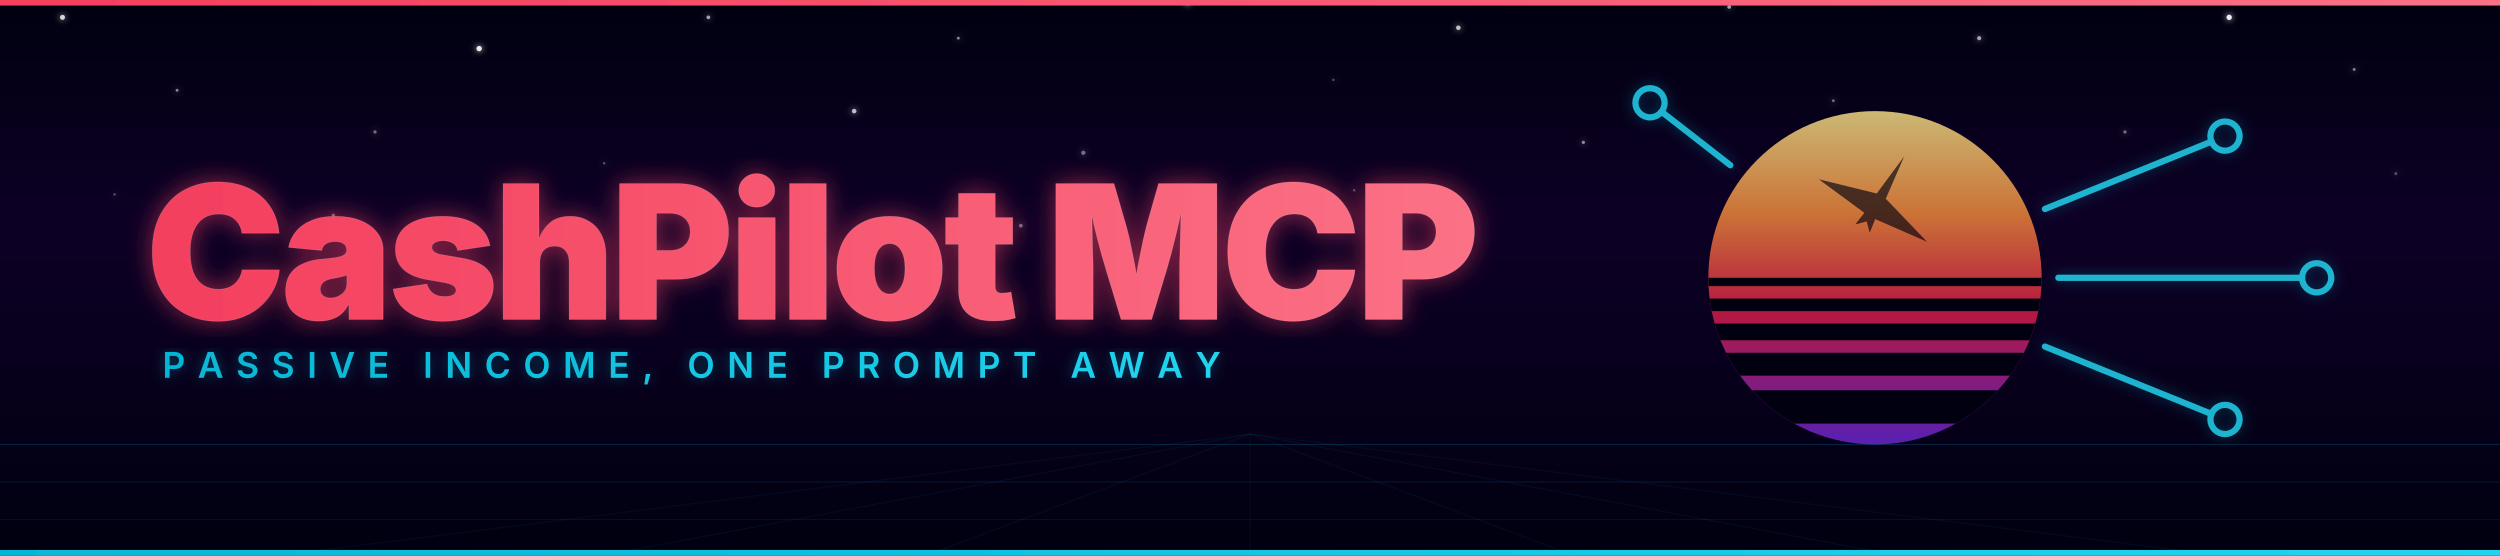
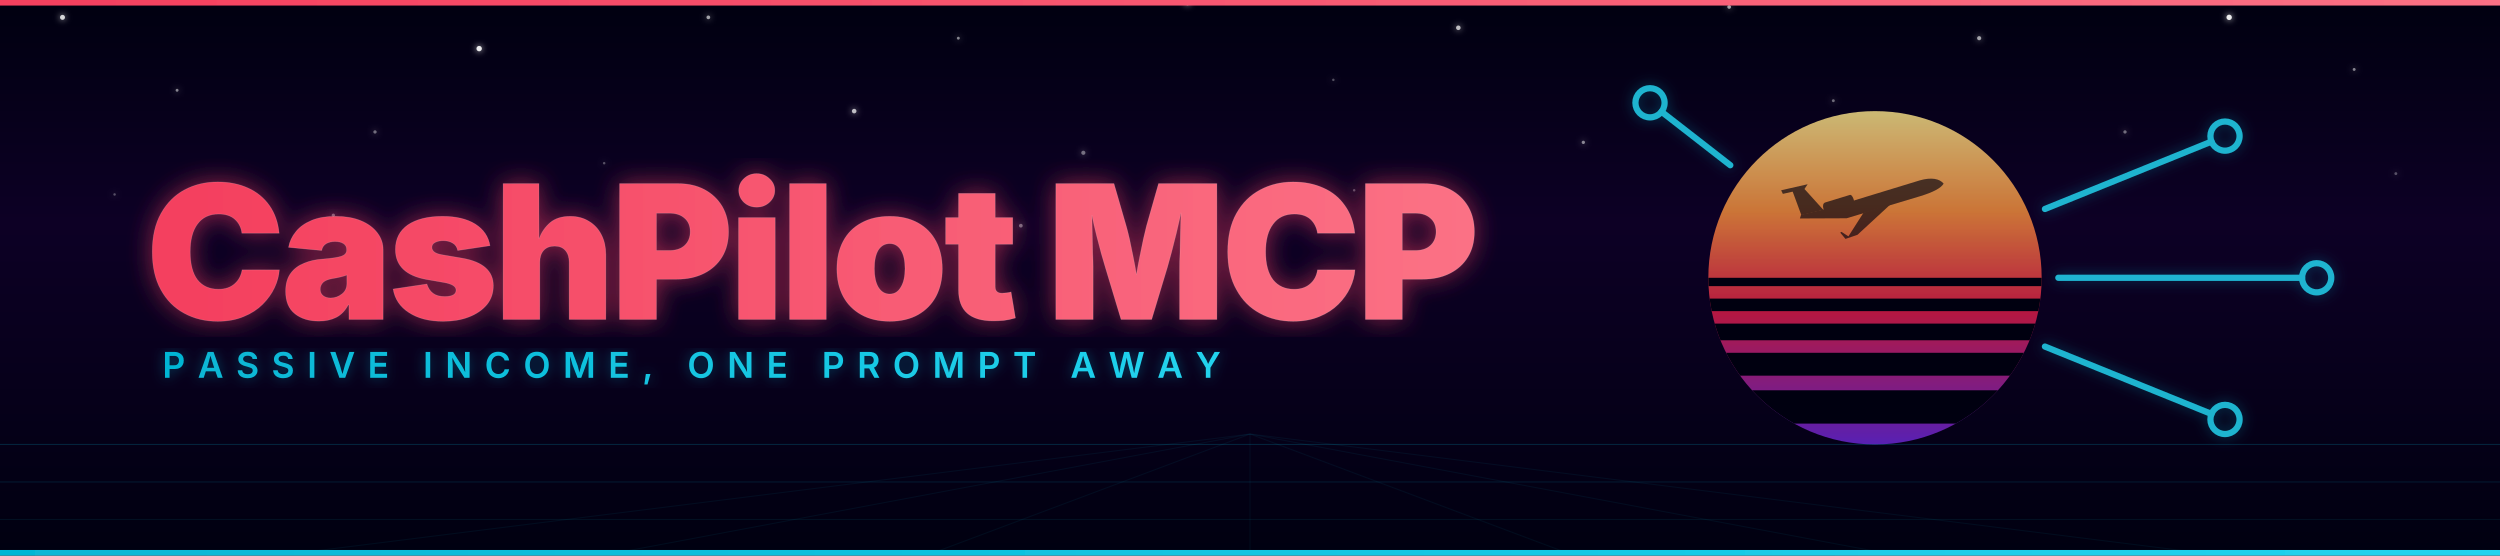
<svg xmlns="http://www.w3.org/2000/svg" viewBox="0 0 900 200" width="900" height="200" role="img" aria-label="CashPilot MCP">
  <defs>
    <linearGradient id="bg" x1="0%" y1="0%" x2="0%" y2="100%">
      <stop offset="0%" stop-color="#000010" />
      <stop offset="40%" stop-color="#0d0025" />
      <stop offset="100%" stop-color="#000010" />
    </linearGradient>
    <linearGradient id="sun" x1="0%" y1="0%" x2="0%" y2="100%">
      <stop offset="0%" stop-color="#fde68a" />
      <stop offset="30%" stop-color="#fb923c" />
      <stop offset="60%" stop-color="#e11d48" />
      <stop offset="100%" stop-color="#6d28d9" />
    </linearGradient>
    <linearGradient id="pk" x1="0%" y1="0%" x2="100%" y2="0%">
      <stop offset="0%" stop-color="#f43f5e" />
      <stop offset="100%" stop-color="#fb7185" />
    </linearGradient>
    <linearGradient id="cy" x1="0%" y1="0%" x2="100%" y2="0%">
      <stop offset="0%" stop-color="#06b6d4" />
      <stop offset="100%" stop-color="#22d3ee" />
    </linearGradient>
    <filter id="pg">
      <feGaussianBlur stdDeviation="6" result="b" />
      <feFlood flood-color="#f43f5e" flood-opacity="0.5" result="c" />
      <feComposite in="c" in2="b" operator="in" result="g" />
      <feMerge>
        <feMergeNode in="g" />
        <feMergeNode in="SourceGraphic" />
      </feMerge>
    </filter>
    <filter id="cg">
      <feGaussianBlur stdDeviation="3" result="b" />
      <feFlood flood-color="#06b6d4" flood-opacity="0.4" result="c" />
      <feComposite in="c" in2="b" operator="in" result="g" />
      <feMerge>
        <feMergeNode in="g" />
        <feMergeNode in="SourceGraphic" />
      </feMerge>
    </filter>
    <filter id="sg">
      <feGaussianBlur stdDeviation="1.5" result="b" />
      <feMerge>
        <feMergeNode in="b" />
        <feMergeNode in="SourceGraphic" />
      </feMerge>
    </filter>
    <clipPath id="sc">
      <circle cx="900" cy="150" r="80" />
    </clipPath>
  </defs>
  <rect width="900" height="200" fill="url(#bg)" />
  <g transform="translate(0,-12.5) scale(0.75)">
    <g fill="#fff" filter="url(#sg)">
      <circle cx="30" cy="25" r="1.2" opacity="0.8" />
      <circle cx="85" cy="60" r="0.7" opacity="0.5" />
      <circle cx="120" cy="15" r="1" opacity="0.7" />
      <circle cx="180" cy="80" r="0.8" opacity="0.4" />
      <circle cx="230" cy="40" r="1.3" opacity="0.9" />
      <circle cx="290" cy="95" r="0.6" opacity="0.3" />
      <circle cx="340" cy="25" r="0.9" opacity="0.6" />
      <circle cx="410" cy="70" r="1.1" opacity="0.7" />
      <circle cx="460" cy="35" r="0.7" opacity="0.5" />
      <circle cx="520" cy="90" r="1" opacity="0.4" />
      <circle cx="570" cy="18" r="1.2" opacity="0.8" />
      <circle cx="640" cy="55" r="0.6" opacity="0.3" />
      <circle cx="700" cy="30" r="1.1" opacity="0.7" />
      <circle cx="760" cy="85" r="0.8" opacity="0.5" />
      <circle cx="830" cy="20" r="0.9" opacity="0.6" />
      <circle cx="880" cy="65" r="0.7" opacity="0.4" />
      <circle cx="950" cy="35" r="1" opacity="0.6" />
      <circle cx="1020" cy="80" r="0.8" opacity="0.4" />
      <circle cx="1070" cy="25" r="1.3" opacity="0.9" />
      <circle cx="1130" cy="50" r="0.7" opacity="0.5" />
      <circle cx="1180" cy="15" r="1" opacity="0.7" />
      <circle cx="55" cy="110" r="0.6" opacity="0.3" />
      <circle cx="160" cy="120" r="0.8" opacity="0.4" />
      <circle cx="310" cy="115" r="0.7" opacity="0.3" />
      <circle cx="490" cy="125" r="0.9" opacity="0.4" />
      <circle cx="650" cy="108" r="0.6" opacity="0.3" />
      <circle cx="1150" cy="100" r="0.7" opacity="0.3" />
    </g>
    <circle cx="900" cy="150" r="80" fill="url(#sun)" opacity="0.8" />
    <g clip-path="url(#sc)">
      <rect x="815" y="150" width="170" height="4" fill="#000010" />
      <rect x="815" y="160" width="170" height="6" fill="#000010" />
      <rect x="815" y="172" width="170" height="8" fill="#000010" />
      <rect x="815" y="186" width="170" height="11" fill="#000010" />
      <rect x="815" y="204" width="170" height="16" fill="#000010" />
-       <g transform="translate(900,116) rotate(30)">
-         <path d="M0,-28 L2.5,-6 L30,2 L3,5 L4,12 L0,8 L-4,12 L-3,5 L-30,2 L-2.5,-6 Z" fill="#000010" opacity="0.65" />
+       <g id="plane" transform="translate(899,114) rotate(-17) scale(0.95)" fill="#000010" opacity="0.65">
+         <path d="M37,1.2 C35.8,-1.8 32,-3.8 26,-3.9 L-22,-3.9 L-36.5,-4.8 L-37.6,-3.2 L-15,3.6 L24,3.8 C30.5,3.8 35,3 37,1.2 Z" />
+         <path d="M-25,-3.9 L-31.8,-18.4 L-37.2,-18.6 L-36.4,-4.6 Z" />
+         <path d="M-28.8,-18.6 L-42.5,-19.6 L-42.2,-17.6 L-31,-16.8 Z" />
+         <path d="M-10,-7.2 L-23,-7.2 C-25.4,-7.2 -25.4,-1.8 -23,-1.8 L-10,-1.8 C-8.4,-1.8 -8.4,-7.2 -10,-7.2 Z" />
+         <path d="M9,3 L-6,3.4 L-16.8,12.6 L-19.5,9.4 L-20.2,9.6 L-18.6,13.4 L-12.2,13.2 Z" />
      </g>
    </g>
    <g fill="none" stroke="#22d3ee" stroke-width="3" stroke-linejoin="round" stroke-linecap="round" opacity="0.85" filter="url(#cg)">
      <path d="M830.54,95.97 L797.53,70.3" />
      <circle cx="792" cy="66" r="7" />
      <path d="M981.57,116.98 L1061.51,84.63" />
      <circle cx="1068" cy="82" r="7" />
      <path d="M988,150 L1105,150" />
      <circle cx="1112" cy="150" r="7" />
      <path d="M981.57,183.02 L1061.51,215.37" />
      <circle cx="1068" cy="218" r="7" />
    </g>
    <g stroke="#06b6d4" stroke-width="0.5">
      <line x1="0" y1="230" x2="1200" y2="230" opacity="0.2" />
      <line x1="0" y1="248" x2="1200" y2="248" opacity="0.14" />
      <line x1="0" y1="266" x2="1200" y2="266" opacity="0.09" />
      <line x1="0" y1="284" x2="1200" y2="284" opacity="0.05" />
      <line x1="600" y1="225" x2="0" y2="300" opacity="0.07" />
      <line x1="600" y1="225" x2="200" y2="300" opacity="0.07" />
      <line x1="600" y1="225" x2="400" y2="300" opacity="0.07" />
      <line x1="600" y1="225" x2="600" y2="300" opacity="0.07" />
      <line x1="600" y1="225" x2="800" y2="300" opacity="0.07" />
      <line x1="600" y1="225" x2="1000" y2="300" opacity="0.07" />
      <line x1="600" y1="225" x2="1200" y2="300" opacity="0.07" />
    </g>
    <path id="ttl" d="M104.5 170.9Q95.5 170.9 88.4 167Q81.3 163.2 77.2 155.7Q73.1 148.3 73.1 137.5Q73.1 126.6 77.3 119.1Q81.5 111.6 88.6 107.8Q95.7 104 104.5 104Q112.6 104 119 106.9Q125.3 109.7 129.3 115.3Q133.2 120.8 134 128.6H116.1Q115.6 124.5 112.7 121.9Q109.9 119.4 105 119.4Q98.3 119.4 94.8 124.2Q91.3 128.9 91.3 137.5Q91.3 146.4 94.8 151Q98.4 155.5 104.9 155.5Q109.7 155.5 112.6 152.9Q115.5 150.4 116.2 146.2H134.1Q133.8 150.4 131.8 154.7Q129.8 159 126.1 162.7Q122.4 166.4 117 168.6Q111.6 170.9 104.5 170.9ZM153.1 170.8Q146 170.8 141.6 167.3Q137.1 163.8 137.1 156.5Q137.1 151.2 139.5 147.9Q141.9 144.6 146 143Q150 141.3 155.1 141Q161.2 140.5 163.8 139.7Q166.4 138.8 166.4 136.7V136.5Q166.4 134.6 164.9 133.6Q163.4 132.6 160.8 132.6Q158.4 132.6 156.6 133.6Q154.8 134.7 154.4 136.9L138.5 135.4Q139.2 131.3 142 127.9Q144.7 124.5 149.5 122.5Q154.2 120.5 161.1 120.5Q168.1 120.5 173.2 122.6Q178.3 124.7 181.1 128.4Q183.9 132 183.9 136.5V170H167.5V163.1H167.1Q164.9 167.2 161.4 169Q157.8 170.8 153.1 170.8ZM158.7 159.7Q161.7 159.7 164.1 157.8Q166.5 156 166.5 152.7V148.7Q163.8 149.7 159.5 150.4Q156.5 150.9 155.1 152.2Q153.7 153.6 153.7 155.5Q153.7 157.5 155.1 158.6Q156.5 159.7 158.7 159.7ZM212.7 170.9Q202.7 170.9 196.3 166.7Q189.9 162.6 188.7 155.4L204.9 153Q205.8 155.9 207.8 157.4Q209.8 159 213.5 159Q218.9 159 218.9 155.9Q218.9 153.3 213.3 152.3L204.7 150.8Q189.8 148.1 189.8 136.4Q189.8 128.8 195.8 124.6Q201.9 120.5 212.4 120.5Q222.1 120.5 228.1 124.2Q234.1 128 235.2 134.6L219.7 136.9Q219.2 134.4 217.2 133.3Q215.3 132.2 212.7 132.2Q210.5 132.2 208.9 133Q207.3 133.8 207.3 135.4Q207.3 136.5 208.2 137.4Q209.2 138.4 211.9 138.9L221.9 140.6Q236.8 143.2 236.8 153.8Q236.8 159.1 233.7 162.9Q230.5 166.7 225.1 168.8Q219.7 170.9 212.7 170.9ZM259.1 142.5V170H241.5V104.8H258.7V131.3Q260.5 126.6 264.1 123.5Q267.7 120.5 273.7 120.5Q278.9 120.5 282.7 122.9Q286.6 125.2 288.7 129.4Q290.8 133.5 290.8 138.9V170H273.2V142.5Q273.2 138.9 271.3 136.8Q269.5 134.8 266.2 134.8Q262.9 134.8 261 136.8Q259.1 138.9 259.1 142.5ZM297.4 170V104.8H325.5Q332.8 104.8 338.2 107.7Q343.6 110.6 346.7 115.8Q349.7 121 349.7 127.9Q349.7 134.9 346.6 140Q343.5 145.1 337.9 147.9Q332.3 150.7 324.9 150.7H315.1V170ZM315.1 136.9H321.3Q326 136.9 328.6 134.5Q331.3 132 331.3 127.9Q331.3 123.7 328.6 121.4Q326 119 321.3 119H315.1ZM354.5 170V121.1H372.1V170ZM363.2 116.1Q359.6 116.1 357.1 113.8Q354.6 111.4 354.6 108.1Q354.6 104.7 357.1 102.4Q359.6 100 363.2 100Q366.8 100 369.3 102.4Q371.9 104.7 371.9 108.1Q371.9 111.4 369.3 113.8Q366.8 116.1 363.2 116.1ZM396.6 104.8V170H379V104.8ZM427.1 170.9Q419.1 170.9 413.4 167.7Q407.7 164.5 404.7 158.9Q401.7 153.2 401.7 145.7Q401.7 138.2 404.7 132.5Q407.7 126.8 413.4 123.7Q419.1 120.5 427.1 120.5Q435 120.5 440.7 123.7Q446.3 126.8 449.3 132.5Q452.3 138.2 452.3 145.7Q452.3 153.2 449.3 158.9Q446.3 164.5 440.7 167.7Q435 170.9 427.1 170.9ZM427.1 157.8Q430.5 157.8 432.4 154.5Q434.4 151.3 434.4 145.6Q434.4 139.8 432.4 136.7Q430.5 133.6 427.1 133.6Q423.6 133.6 421.6 136.7Q419.7 139.8 419.7 145.6Q419.7 151.3 421.6 154.5Q423.6 157.8 427.1 157.8ZM486.1 121.1V133.9H477.7V154.3Q477.7 157.4 481 157.4Q481.8 157.4 483.3 157.2Q484.8 157 485.3 156.8L487.4 169.3Q484.4 170.2 481.7 170.5Q479 170.7 476.7 170.7Q460.1 170.7 460.1 155.9V133.9H453.9V121.1H460.1V109.5H477.7V121.1ZM506.8 170V104.8H534.7L540.6 125.2Q541.3 127.6 542.2 131.5Q543 135.3 543.9 139.8Q544.8 144.2 545.5 148.5Q546.2 144.2 547.1 139.8Q548 135.3 548.8 131.5Q549.7 127.6 550.3 125.2L556.1 104.8H584.1V170H566.2V144.8Q566.2 142.3 566.4 138Q566.5 133.7 566.6 128.7Q566.8 123.6 566.9 118.8Q565.8 123.8 564.6 128.8Q563.4 133.7 562.3 137.9Q561.2 142.1 560.4 144.8L552.8 170H538.1L530.5 144.8Q529.7 142.3 528.6 138.3Q527.5 134.2 526.3 129.5Q525.1 124.7 524.1 119.9Q524.2 124.6 524.3 129.4Q524.4 134.2 524.5 138.3Q524.7 142.4 524.7 144.8V170ZM620.7 170.9Q611.8 170.9 604.7 167Q597.6 163.2 593.5 155.7Q589.3 148.3 589.3 137.5Q589.3 126.6 593.5 119.1Q597.7 111.6 604.9 107.8Q612 104 620.7 104Q628.9 104 635.2 106.9Q641.6 109.7 645.5 115.3Q649.5 120.8 650.3 128.6H632.4Q631.8 124.5 629 121.9Q626.2 119.4 621.3 119.4Q614.6 119.4 611.1 124.2Q607.5 128.9 607.5 137.5Q607.5 146.4 611.1 151Q614.7 155.5 621.2 155.5Q626 155.5 628.9 152.9Q631.8 150.4 632.4 146.2H650.4Q650.1 150.4 648.1 154.7Q646.1 159 642.4 162.7Q638.7 166.4 633.3 168.6Q627.9 170.9 620.7 170.9ZM655.4 170V104.8H683.5Q690.8 104.8 696.2 107.7Q701.6 110.6 704.7 115.8Q707.7 121 707.7 127.9Q707.7 134.9 704.6 140Q701.5 145.1 695.9 147.9Q690.3 150.7 682.9 150.7H673.1V170ZM673.1 136.9H679.3Q684 136.9 686.6 134.5Q689.3 132 689.3 127.9Q689.3 123.7 686.6 121.4Q684 119 679.3 119H673.1Z" fill="url(#pk)" filter="url(#pg)" />
    <use href="#ttl" fill="none" stroke="#fff" stroke-width="0.3" opacity="0.2" />
    <path d="M79.2 198V185.6H83.8Q85.2 185.6 86.2 186.2Q87.2 186.7 87.7 187.6Q88.2 188.5 88.2 189.7Q88.2 190.9 87.7 191.8Q87.2 192.8 86.2 193.3Q85.2 193.8 83.8 193.8H81.4V198ZM81.4 192H83.5Q84.8 192 85.3 191.4Q85.9 190.7 85.9 189.7Q85.9 188.7 85.3 188.1Q84.8 187.5 83.5 187.5H81.4ZM95.3 198 99.7 185.6H102.5L106.9 198H104.5L103.4 194.9H98.8L97.8 198ZM99.4 193.2H102.8L102.3 191.6Q102 190.7 101.7 189.7Q101.4 188.6 101 187.4Q100.7 188.7 100.4 189.7Q100.1 190.8 99.9 191.6ZM118.9 198.2Q116.7 198.2 115.4 197.2Q114.2 196.2 114.1 194.4H116.3Q116.3 195.3 117.1 195.8Q117.8 196.3 118.9 196.3Q120 196.3 120.7 195.8Q121.3 195.3 121.3 194.5Q121.3 193.8 120.7 193.4Q120.1 193.1 119.1 192.8L117.7 192.4Q116.2 192 115.3 191.2Q114.4 190.4 114.4 189.1Q114.4 188 115 187.2Q115.6 186.4 116.6 185.9Q117.6 185.5 118.9 185.5Q120.3 185.5 121.3 185.9Q122.2 186.4 122.8 187.2Q123.4 188 123.4 189H121.2Q121.2 188.2 120.5 187.8Q119.9 187.4 118.9 187.4Q117.9 187.4 117.3 187.8Q116.7 188.3 116.7 189Q116.7 189.5 117 189.8Q117.3 190.2 117.8 190.4Q118.3 190.6 118.8 190.7L119.9 191Q120.8 191.2 121.7 191.6Q122.5 192 123 192.7Q123.6 193.5 123.6 194.5Q123.6 195.6 123 196.4Q122.4 197.3 121.4 197.7Q120.4 198.2 118.9 198.2ZM135.9 198.2Q133.8 198.2 132.5 197.2Q131.2 196.2 131.1 194.4H133.3Q133.4 195.3 134.1 195.8Q134.9 196.3 135.9 196.3Q137 196.3 137.7 195.8Q138.4 195.3 138.4 194.5Q138.4 193.8 137.8 193.4Q137.2 193.1 136.2 192.8L134.8 192.4Q133.2 192 132.3 191.2Q131.5 190.4 131.5 189.1Q131.5 188 132.1 187.2Q132.7 186.4 133.7 185.9Q134.7 185.5 136 185.5Q137.3 185.5 138.3 185.9Q139.3 186.4 139.9 187.2Q140.4 188 140.5 189H138.3Q138.2 188.2 137.6 187.8Q137 187.4 136 187.4Q134.9 187.4 134.3 187.8Q133.7 188.3 133.7 189Q133.7 189.5 134 189.8Q134.4 190.2 134.8 190.4Q135.3 190.6 135.8 190.7L137 191Q137.9 191.2 138.7 191.6Q139.6 192 140.1 192.7Q140.6 193.5 140.6 194.5Q140.6 195.6 140.1 196.4Q139.5 197.3 138.5 197.7Q137.4 198.2 135.9 198.2ZM150.9 185.6V198H148.7V185.6ZM162.9 198 158.5 185.6H161L163.2 192.1Q163.4 192.9 163.7 193.9Q164 195 164.4 196.2Q165 193.7 165.5 192.1L167.7 185.6H170.1L165.7 198ZM177.7 198V185.6H185.8V187.5H179.9V190.8H185.3V192.7H179.9V196.1H185.8V198ZM206.5 185.6V198H204.3V185.6ZM215 198V185.6H217.5L221.8 192.4Q222.1 193 222.5 193.7Q222.9 194.4 223.3 195.3Q223.2 194.4 223.2 193.6Q223.2 192.7 223.2 192.1V185.6H225.4V198H222.9L219.1 191.9Q218.7 191.4 218.4 190.8Q218.2 190.3 217.8 189.7Q217.5 189.1 217.1 188.3Q217.2 189.5 217.2 190.4Q217.3 191.3 217.3 191.9V198ZM239.2 198.2Q237.6 198.2 236.3 197.4Q235 196.7 234.3 195.2Q233.5 193.8 233.5 191.8Q233.5 189.8 234.3 188.4Q235 187 236.3 186.2Q237.6 185.5 239.2 185.5Q240.5 185.5 241.6 186Q242.8 186.5 243.5 187.4Q244.2 188.4 244.4 189.7H242.2Q242 188.7 241.1 188.1Q240.3 187.4 239.2 187.4Q237.7 187.4 236.7 188.6Q235.8 189.7 235.8 191.8Q235.8 194 236.7 195.1Q237.7 196.2 239.2 196.2Q240.3 196.2 241.1 195.6Q242 195 242.2 193.9H244.4Q244.2 195.1 243.6 196Q242.9 197 241.8 197.6Q240.6 198.2 239.2 198.2ZM257.7 198.2Q256.1 198.2 254.8 197.4Q253.5 196.7 252.8 195.2Q252.1 193.8 252.1 191.8Q252.1 189.8 252.8 188.4Q253.5 187 254.8 186.2Q256.1 185.5 257.7 185.5Q259.4 185.5 260.6 186.2Q261.9 187 262.7 188.4Q263.4 189.8 263.4 191.8Q263.4 193.8 262.7 195.2Q261.9 196.7 260.6 197.4Q259.4 198.2 257.7 198.2ZM257.7 196.2Q259.3 196.2 260.2 195.1Q261.2 193.9 261.2 191.8Q261.2 189.7 260.2 188.6Q259.3 187.4 257.7 187.4Q256.2 187.4 255.2 188.6Q254.3 189.7 254.3 191.8Q254.3 193.9 255.2 195.1Q256.2 196.2 257.7 196.2ZM271.5 198V185.6H274.8L277.2 192Q277.3 192.4 277.5 193Q277.6 193.6 277.8 194.2Q278 194.9 278.1 195.5Q278.3 194.9 278.4 194.2Q278.6 193.6 278.8 193Q278.9 192.4 279 192L281.4 185.6H284.7V198H282.5V191.8Q282.5 191.3 282.5 190.6Q282.5 189.9 282.5 189.2Q282.6 188.4 282.6 187.6Q282.4 188.4 282.1 189.2Q281.9 190 281.7 190.7Q281.5 191.3 281.3 191.8L279 198H277.2L274.8 191.8Q274.7 191.4 274.5 190.7Q274.3 190.1 274.1 189.3Q273.8 188.5 273.6 187.7Q273.6 188.4 273.6 189.2Q273.7 189.9 273.7 190.6Q273.7 191.3 273.7 191.8V198ZM293.2 198V185.6H301.2V187.5H295.4V190.8H300.8V192.7H295.4V196.1H301.3V198ZM309.3 201.2 310 196.2H312.2L310.8 201.2ZM336.5 198.2Q334.9 198.2 333.6 197.4Q332.3 196.7 331.5 195.2Q330.8 193.8 330.8 191.8Q330.8 189.8 331.5 188.4Q332.3 187 333.6 186.2Q334.9 185.5 336.5 185.5Q338.1 185.5 339.4 186.2Q340.7 187 341.4 188.4Q342.2 189.8 342.2 191.8Q342.2 193.8 341.4 195.2Q340.7 196.7 339.4 197.4Q338.1 198.2 336.5 198.2ZM336.5 196.2Q338 196.2 339 195.1Q339.9 193.9 339.9 191.8Q339.9 189.7 339 188.6Q338 187.4 336.5 187.4Q335 187.4 334 188.6Q333 189.7 333 191.8Q333 193.9 334 195.1Q335 196.2 336.5 196.2ZM350.3 198V185.6H352.8L357 192.4Q357.4 193 357.8 193.7Q358.1 194.4 358.6 195.3Q358.5 194.4 358.5 193.6Q358.4 192.7 358.4 192.1V185.6H360.7V198H358.2L354.3 191.9Q354 191.4 353.7 190.8Q353.4 190.3 353.1 189.7Q352.8 189.1 352.4 188.3Q352.4 189.5 352.5 190.4Q352.5 191.3 352.5 191.9V198ZM369.2 198V185.6H377.2V187.5H371.4V190.8H376.8V192.7H371.4V196.1H377.2V198ZM395.7 198V185.6H400.4Q401.8 185.6 402.7 186.2Q403.7 186.7 404.2 187.6Q404.7 188.5 404.7 189.7Q404.7 190.9 404.2 191.8Q403.7 192.8 402.7 193.3Q401.8 193.8 400.3 193.8H398V198ZM398 192H400Q401.3 192 401.9 191.4Q402.5 190.7 402.5 189.7Q402.5 188.7 401.9 188.1Q401.3 187.5 400 187.5H398ZM412.7 198V185.6H417.3Q419.5 185.6 420.6 186.7Q421.7 187.8 421.7 189.6Q421.7 190.8 421.1 191.7Q420.6 192.7 419.5 193.1L422.1 198H419.7L417.2 193.5H414.9V198ZM414.9 191.6H417Q418.3 191.6 418.8 191.1Q419.4 190.6 419.4 189.6Q419.4 188.6 418.8 188Q418.3 187.5 417 187.5H414.9ZM435.1 198.2Q433.5 198.2 432.2 197.4Q430.9 196.7 430.1 195.2Q429.4 193.8 429.4 191.8Q429.4 189.8 430.1 188.4Q430.9 187 432.2 186.2Q433.5 185.5 435.1 185.5Q436.7 185.5 438 186.2Q439.3 187 440 188.4Q440.8 189.8 440.8 191.8Q440.8 193.8 440 195.2Q439.3 196.7 438 197.4Q436.7 198.2 435.1 198.2ZM435.1 196.2Q436.6 196.2 437.6 195.1Q438.5 193.9 438.5 191.8Q438.5 189.7 437.6 188.6Q436.6 187.4 435.1 187.4Q433.6 187.4 432.6 188.6Q431.6 189.7 431.6 191.8Q431.6 193.9 432.6 195.1Q433.6 196.2 435.1 196.2ZM448.9 198V185.6H452.2L454.5 192Q454.7 192.4 454.8 193Q455 193.6 455.2 194.2Q455.3 194.9 455.5 195.5Q455.6 194.9 455.8 194.2Q455.9 193.6 456.1 193Q456.3 192.4 456.4 192L458.7 185.6H462V198H459.8V191.8Q459.8 191.3 459.8 190.6Q459.9 189.9 459.9 189.2Q459.9 188.4 459.9 187.6Q459.7 188.4 459.5 189.2Q459.2 190 459 190.7Q458.8 191.3 458.7 191.8L456.4 198H454.5L452.2 191.8Q452 191.4 451.8 190.7Q451.6 190.1 451.4 189.3Q451.2 188.5 450.9 187.7Q451 188.4 451 189.2Q451 189.9 451 190.6Q451 191.3 451 191.8V198ZM470.5 198V185.6H475.2Q476.6 185.6 477.5 186.2Q478.5 186.7 479 187.6Q479.5 188.5 479.5 189.7Q479.5 190.9 479 191.8Q478.5 192.8 477.5 193.3Q476.6 193.8 475.1 193.8H472.8V198ZM472.8 192H474.8Q476.1 192 476.7 191.4Q477.3 190.7 477.3 189.7Q477.3 188.7 476.7 188.1Q476.1 187.5 474.8 187.5H472.8ZM486.9 187.5V185.6H496.8V187.5H493V198H490.8V187.5ZM514.2 198 518.5 185.6H521.3L525.7 198H523.3L522.2 194.9H517.6L516.6 198ZM518.2 193.2H521.6L521.1 191.6Q520.8 190.7 520.5 189.7Q520.2 188.6 519.9 187.4Q519.5 188.7 519.3 189.7Q519 190.8 518.7 191.6ZM535.9 198 532.5 185.6H534.9L536.5 192.2Q536.7 193.1 536.9 194Q537.1 194.9 537.2 195.8Q537.4 194.9 537.6 194Q537.7 193.1 537.9 192.2L539.6 185.6H542L543.6 192.2Q543.9 193 544 194Q544.2 194.9 544.4 195.8Q544.5 194.9 544.7 194Q544.9 193 545.1 192.2L546.7 185.6H549.1L545.7 198H543.2L541.4 191.2Q541.2 190.5 541.1 189.8Q540.9 189.1 540.8 188.3Q540.7 189 540.5 189.8Q540.4 190.5 540.2 191.2L538.4 198ZM555.9 198 560.2 185.6H563L567.4 198H565L563.9 194.9H559.3L558.3 198ZM559.9 193.2H563.3L562.8 191.6Q562.5 190.7 562.2 189.7Q561.9 188.6 561.6 187.4Q561.3 188.7 561 189.7Q560.7 190.8 560.4 191.6ZM578.8 198V193.2L574.3 185.6H576.8L579.1 189.5Q579.3 190 579.5 190.4Q579.7 190.8 579.9 191.4Q580.1 190.8 580.4 190.4Q580.6 190 580.8 189.5L583 185.6H585.6L581 193.2V198Z" fill="url(#cy)" filter="url(#cg)" />
  </g>
  <rect x="0" y="0" width="900" height="2" fill="url(#pk)" filter="url(#pg)" />
  <rect x="0" y="198" width="900" height="2" fill="url(#cy)" filter="url(#cg)" />
</svg>
